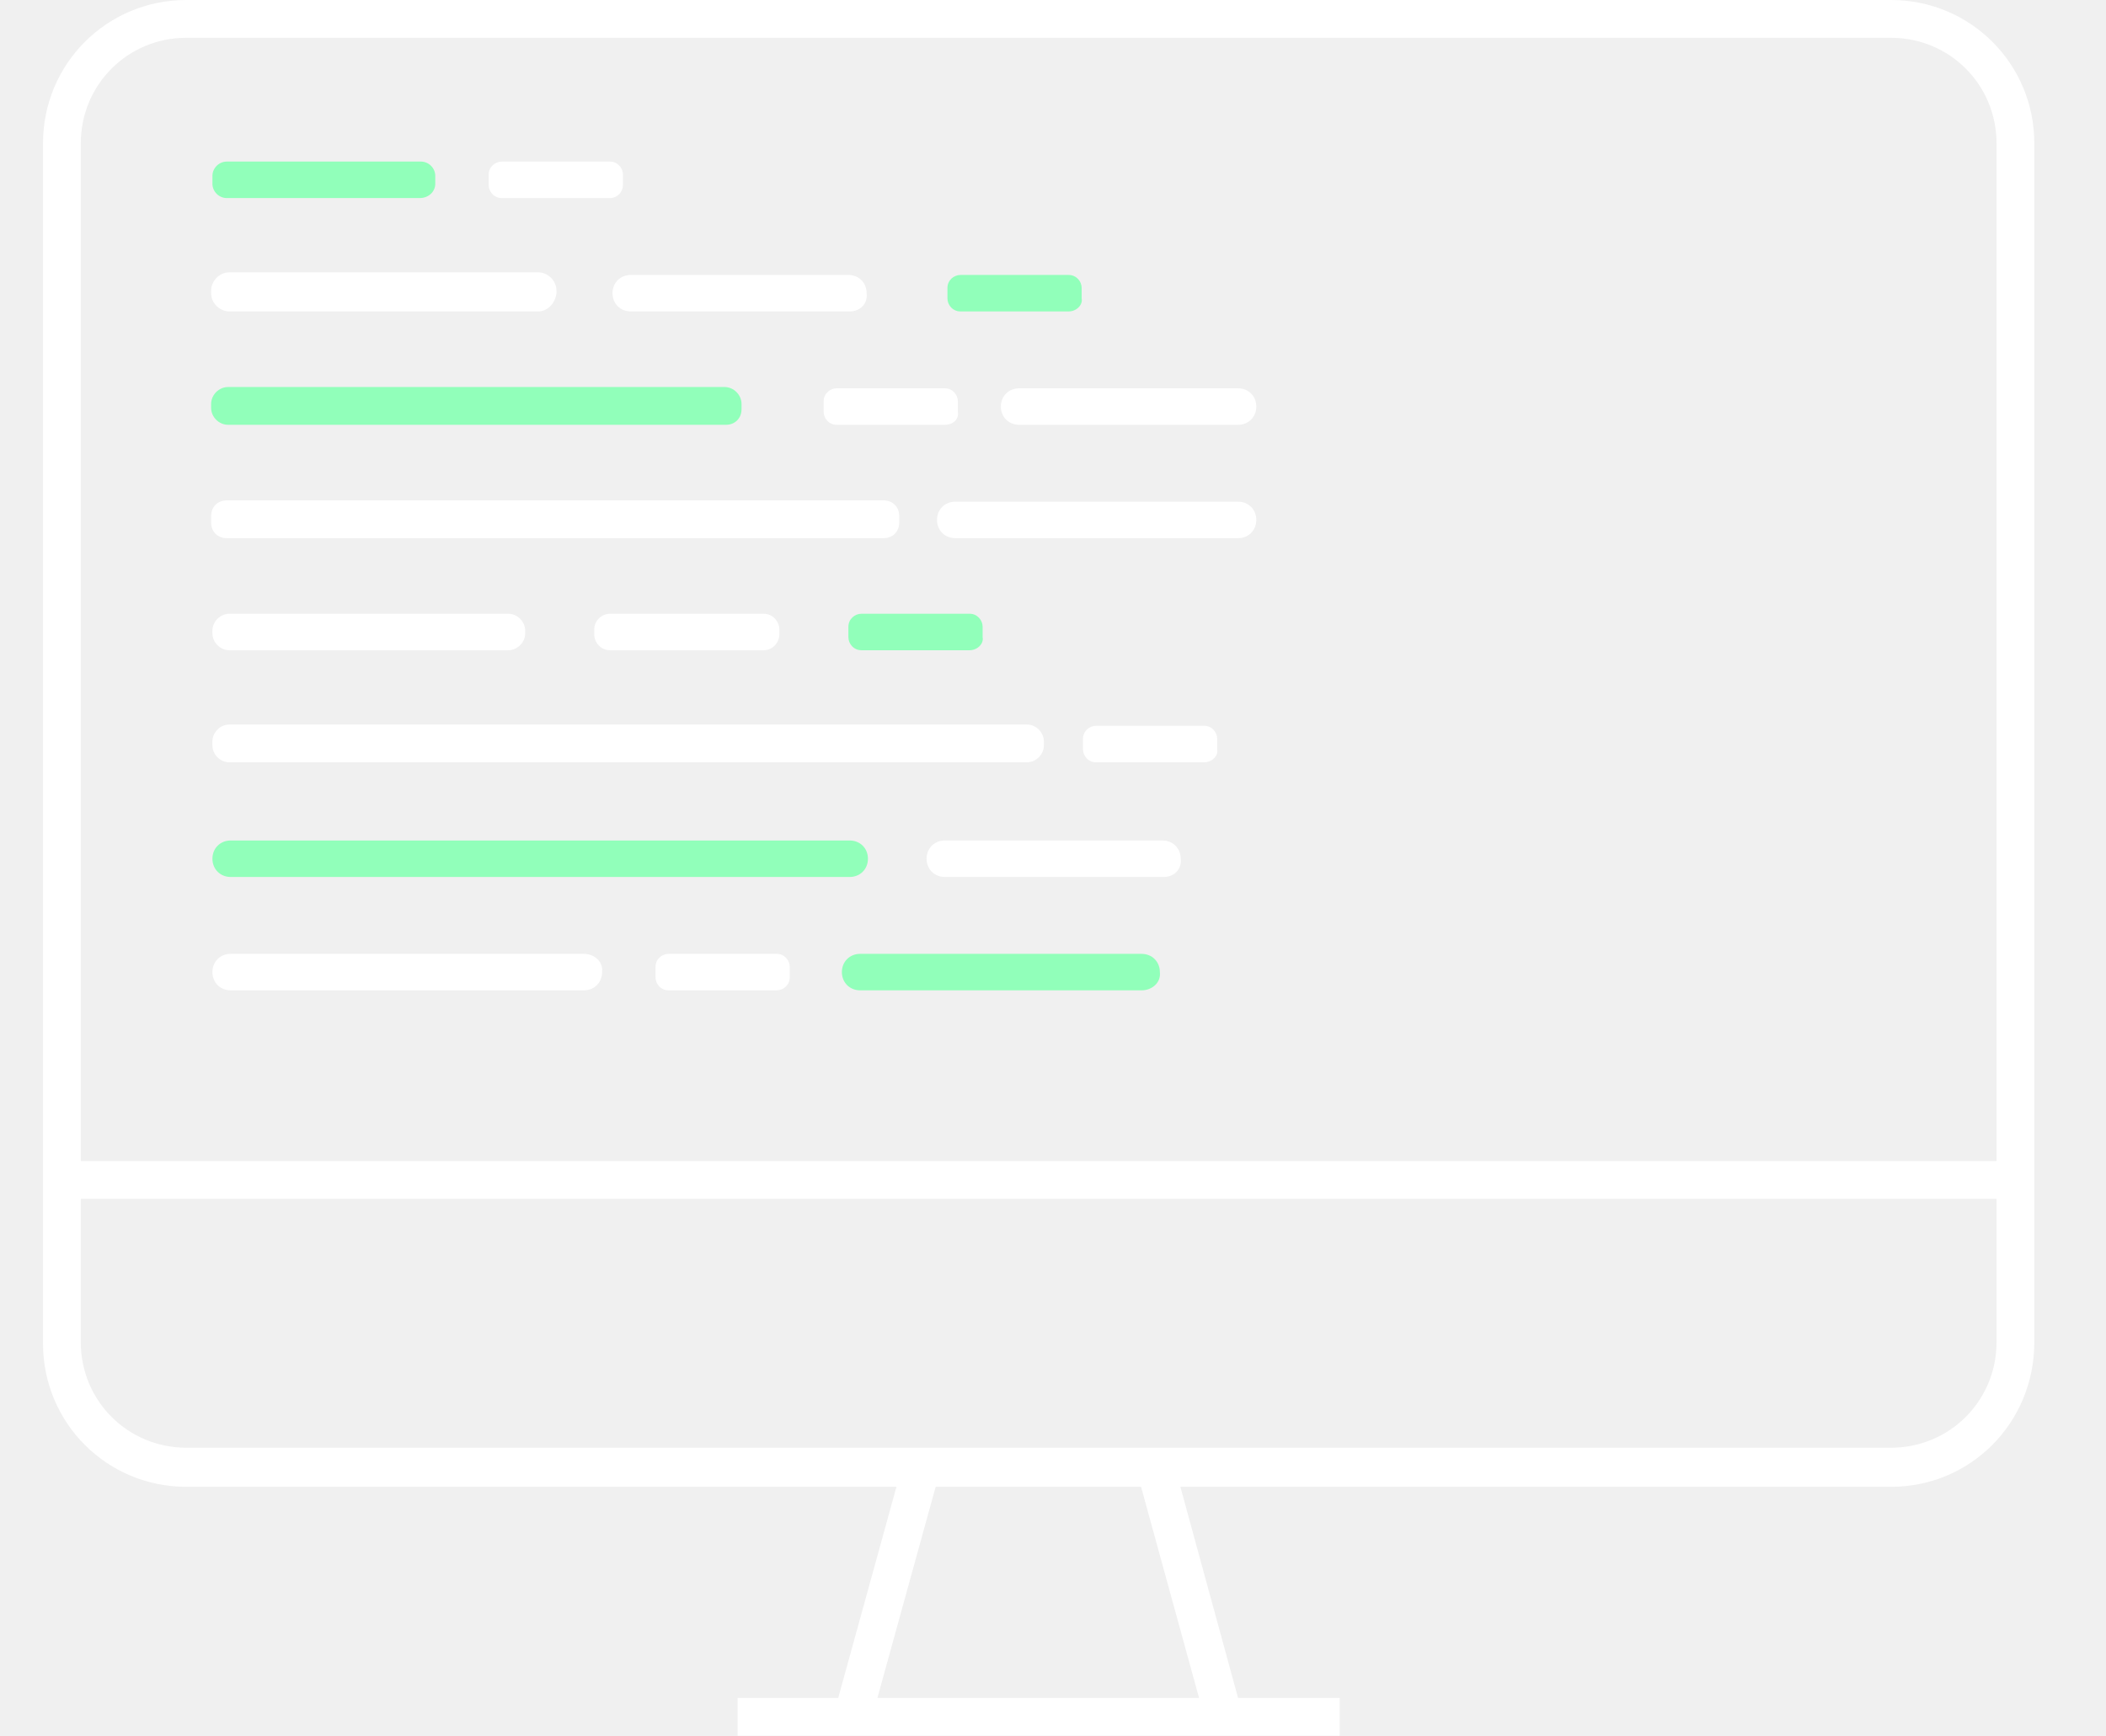
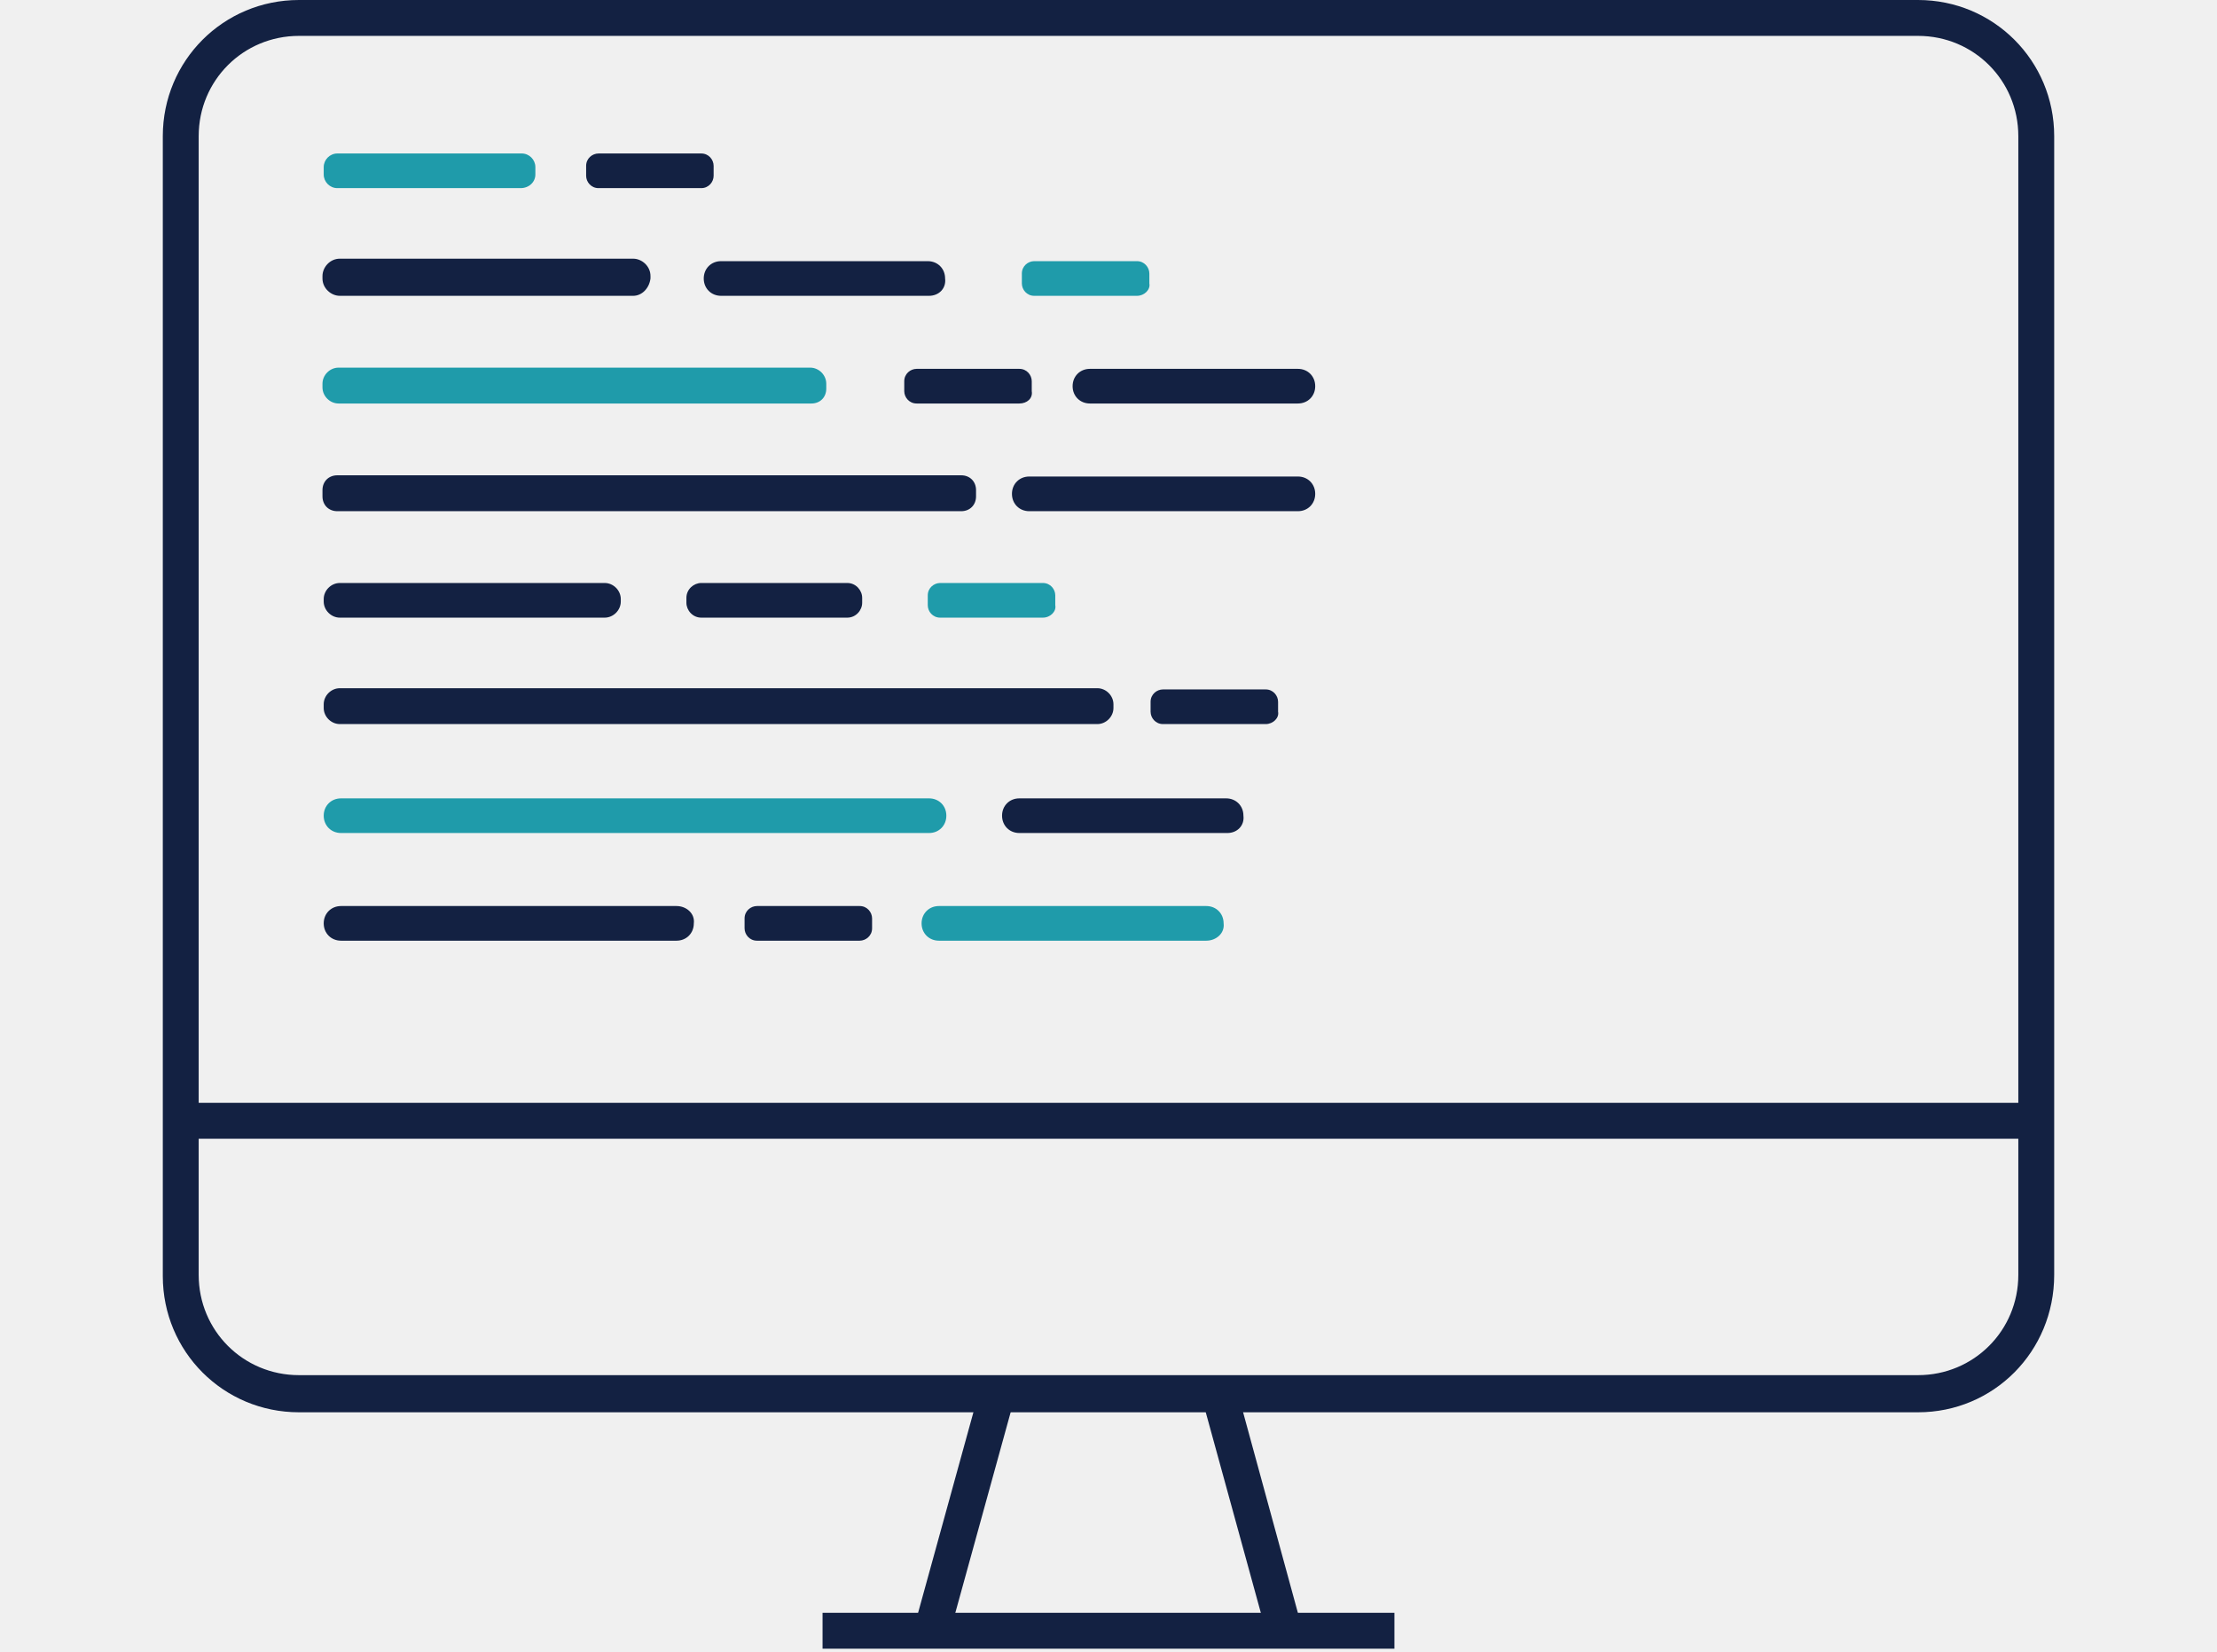
- <svg xmlns="http://www.w3.org/2000/svg" version="1.1" id="Warstwa_1" x="0px" y="0px" viewBox="0 0 161.6 133.2" style="enable-background:new 0 0 161.6 133.2;" xml:space="preserve">
-   <style type="text/css">
- 	.st0{fill:#FFFFFF;}
- 	.st1{fill:#91FFBA;}
- </style>
-   <g>
-     <path class="st0" d="M145.1,114.1H14.3c-6.1,0-11-4.9-11-11V11c0-6.1,4.9-11,11-11h130.8c6.1,0,11,4.9,11,11v92   C156.1,109.2,151.2,114.1,145.1,114.1z M14.3,2.9c-4.5,0-8.1,3.6-8.1,8.1v92c0,4.5,3.6,8.1,8.1,8.1h130.8c4.5,0,8.1-3.6,8.1-8.1V11   c0-4.5-3.6-8.1-8.1-8.1H14.3z" />
-   </g>
-   <g>
-     <rect x="4.8" y="89.1" class="st0" width="149.9" height="2.9" />
-   </g>
-   <g>
-     <g>
-       <rect x="58.1" y="120.6" transform="matrix(0.2659 -0.964 0.964 0.2659 -67.6696 155.2596)" class="st0" width="20.1" height="2.9" />
-     </g>
-     <g>
-       <polygon class="st0" points="92.5,132.1 87.2,112.8 90,112 95.3,131.4   " />
-     </g>
-   </g>
-   <g>
-     <rect x="56.6" y="130.3" class="st0" width="46.2" height="2.9" />
-   </g>
-   <g>
-     <path class="st1" d="M32.2,15.2H17.4c-0.6,0-1.1-0.5-1.1-1.1v-0.6c0-0.6,0.5-1.1,1.1-1.1h14.9c0.6,0,1.1,0.5,1.1,1.1v0.6   C33.4,14.7,32.9,15.2,32.2,15.2z" />
-   </g>
-   <g>
-     <path class="st0" d="M41.3,23.9H17.6c-0.7,0-1.4-0.6-1.4-1.4v-0.2c0-0.7,0.6-1.4,1.4-1.4h23.7c0.7,0,1.4,0.6,1.4,1.4v0.2   C42.6,23.3,42,23.9,41.3,23.9z" />
-   </g>
-   <g>
-     <path class="st1" d="M55.7,32.6H17.5c-0.7,0-1.3-0.6-1.3-1.3V31c0-0.7,0.6-1.3,1.3-1.3h38.1c0.7,0,1.3,0.6,1.3,1.3v0.4   C56.9,32.1,56.4,32.6,55.7,32.6z" />
-   </g>
-   <g>
-     <path class="st0" d="M67.8,41.3H17.4c-0.7,0-1.2-0.5-1.2-1.2v-0.5c0-0.7,0.5-1.2,1.2-1.2h50.4c0.7,0,1.2,0.5,1.2,1.2v0.5   C69,40.8,68.5,41.3,67.8,41.3z" />
-   </g>
-   <g>
-     <path class="st0" d="M44.8,73.2H17.7c-0.8,0-1.4,0.6-1.4,1.4v0c0,0.8,0.6,1.4,1.4,1.4h27.1c0.8,0,1.4-0.6,1.4-1.4v0   C46.3,73.8,45.6,73.2,44.8,73.2z" />
-   </g>
-   <g>
-     <path class="st1" d="M65.2,64.5H17.7c-0.8,0-1.4,0.6-1.4,1.4l0,0c0,0.8,0.6,1.4,1.4,1.4h47.5c0.8,0,1.4-0.6,1.4-1.4l0,0   C66.6,65.1,66,64.5,65.2,64.5z" />
-   </g>
-   <g>
-     <path class="st0" d="M78.8,55.6H17.6c-0.7,0-1.3,0.6-1.3,1.3v0.3c0,0.7,0.6,1.3,1.3,1.3h61.2c0.7,0,1.3-0.6,1.3-1.3v-0.3   C80.1,56.2,79.5,55.6,78.8,55.6z" />
-   </g>
-   <g>
-     <path class="st0" d="M39,49.9H17.6c-0.7,0-1.3-0.6-1.3-1.3v-0.2c0-0.7,0.6-1.3,1.3-1.3H39c0.7,0,1.3,0.6,1.3,1.3v0.2   C40.3,49.3,39.7,49.9,39,49.9z" />
-   </g>
-   <g>
-     <path class="st0" d="M65.2,23.9H48.4c-0.8,0-1.4-0.6-1.4-1.4v0c0-0.8,0.6-1.4,1.4-1.4h16.7c0.8,0,1.4,0.6,1.4,1.4v0   C66.6,23.3,66,23.9,65.2,23.9z" />
-   </g>
-   <g>
-     <path class="st0" d="M58.6,49.9H46.8c-0.7,0-1.2-0.6-1.2-1.2v-0.4c0-0.7,0.6-1.2,1.2-1.2h11.8c0.7,0,1.2,0.6,1.2,1.2v0.4   C59.8,49.3,59.3,49.9,58.6,49.9z" />
-   </g>
-   <g>
-     <path class="st0" d="M72.5,32.6h-8.3c-0.6,0-1-0.5-1-1v-0.8c0-0.6,0.5-1,1-1h8.3c0.6,0,1,0.5,1,1v0.8   C73.6,32.2,73.1,32.6,72.5,32.6z" />
-   </g>
-   <g>
-     <path class="st0" d="M89.3,67.3H72.5c-0.8,0-1.4-0.6-1.4-1.4l0,0c0-0.8,0.6-1.4,1.4-1.4h16.7c0.8,0,1.4,0.6,1.4,1.4l0,0   C90.7,66.7,90.1,67.3,89.3,67.3z" />
-   </g>
-   <g>
-     <path class="st0" d="M92.4,58.5h-8.3c-0.6,0-1-0.5-1-1v-0.8c0-0.6,0.5-1,1-1h8.3c0.6,0,1,0.5,1,1v0.8C93.5,58,93,58.5,92.4,58.5z" />
-   </g>
-   <g>
-     <path class="st0" d="M59.6,76h-8.3c-0.6,0-1-0.5-1-1v-0.8c0-0.6,0.5-1,1-1h8.3c0.6,0,1,0.5,1,1V75C60.6,75.6,60.1,76,59.6,76z" />
-   </g>
-   <g>
-     <path class="st0" d="M95,41.3H73.3c-0.8,0-1.4-0.6-1.4-1.4v0c0-0.8,0.6-1.4,1.4-1.4H95c0.8,0,1.4,0.6,1.4,1.4v0   C96.4,40.7,95.8,41.3,95,41.3z" />
-   </g>
-   <g>
-     <path class="st1" d="M82,23.9h-8.3c-0.6,0-1-0.5-1-1v-0.8c0-0.6,0.5-1,1-1H82c0.6,0,1,0.5,1,1v0.8C83.1,23.4,82.6,23.9,82,23.9z" />
-   </g>
-   <g>
-     <path class="st0" d="M95,32.6H78.2c-0.8,0-1.4-0.6-1.4-1.4v0c0-0.8,0.6-1.4,1.4-1.4H95c0.8,0,1.4,0.6,1.4,1.4v0   C96.4,32,95.8,32.6,95,32.6z" />
-   </g>
-   <g>
-     <path class="st1" d="M74.4,49.9h-8.3c-0.6,0-1-0.5-1-1v-0.8c0-0.6,0.5-1,1-1h8.3c0.6,0,1,0.5,1,1v0.8C75.5,49.4,75,49.9,74.4,49.9z   " />
-   </g>
-   <g>
-     <path class="st1" d="M87.6,76H66c-0.8,0-1.4-0.6-1.4-1.4v0c0-0.8,0.6-1.4,1.4-1.4h21.6c0.8,0,1.4,0.6,1.4,1.4v0   C89.1,75.4,88.4,76,87.6,76z" />
-   </g>
-   <g>
-     <path class="st0" d="M46.8,15.2h-8.3c-0.6,0-1-0.5-1-1v-0.8c0-0.6,0.5-1,1-1h8.3c0.6,0,1,0.5,1,1v0.8   C47.8,14.7,47.4,15.2,46.8,15.2z" />
-   </g>
+ <svg xmlns="http://www.w3.org/2000/svg" width="100%" height="100%" viewBox="0 0 149 111" version="1.1" xml:space="preserve" style="fill-rule:evenodd;clip-rule:evenodd;stroke-linejoin:round;stroke-miterlimit:2;">
+   <circle cx="72.168" cy="55.406" r="55.406" style="fill-opacity:0;" />
+   <path d="M128.908,94.923l-108.816,0c-5.075,0 -9.15,-4.077 -9.15,-9.152l0,-76.621c0,-5.073 4.075,-9.15 9.15,-9.15l108.816,0c5.075,0 9.15,4.077 9.15,9.15l0,76.538c0,5.158 -4.075,9.235 -9.15,9.235Zm-108.816,-92.511c-3.744,0 -6.739,2.996 -6.739,6.738l0,76.538c0,3.744 2.995,6.739 6.739,6.739l108.816,0c3.744,0 6.739,-2.995 6.739,-6.739l0,-76.538c0,-3.742 -2.995,-6.738 -6.739,-6.738l-108.816,0Z" style="fill:#132142;fill-rule:nonzero;" />
+   <rect x="12.188" y="74.124" width="124.705" height="2.412" style="fill:#132142;" />
+   <path d="M65.916,93.127l-4.446,16.12l2.325,0.641l4.447,-16.12l-2.326,-0.641Z" style="fill:#132142;" />
+   <path d="M85.149,109.897l-4.41,-16.057l2.33,-0.665l4.408,16.139l-2.328,0.583Z" style="fill:#132142;fill-rule:nonzero;" />
+   <rect x="55.282" y="108.4" width="38.434" height="2.412" style="fill:#132142;" />
+   <path d="M34.983,12.645l-12.312,0c-0.5,0 -0.915,-0.416 -0.915,-0.916l0,-0.498c0,-0.5 0.415,-0.915 0.915,-0.915l12.397,0c0.498,0 0.913,0.415 0.913,0.915l0,0.498c0,0.5 -0.415,0.916 -0.998,0.916Z" style="fill:#1f9baa;fill-rule:nonzero;" />
+   <path d="M42.554,19.883l-19.716,0c-0.582,0 -1.165,-0.5 -1.165,-1.165l0,-0.165c0,-0.583 0.498,-1.166 1.165,-1.166l19.716,0c0.583,0 1.164,0.498 1.164,1.166l0,0.165c-0.083,0.665 -0.581,1.165 -1.164,1.165Z" style="fill:#132142;fill-rule:nonzero;" />
+   <path d="M54.534,27.12l-31.78,0c-0.583,0 -1.081,-0.498 -1.081,-1.081l0,-0.25c0,-0.582 0.498,-1.08 1.081,-1.08l31.697,0c0.583,0 1.081,0.498 1.081,1.08l0,0.333c0,0.583 -0.415,0.998 -0.998,0.998Z" style="fill:#1f9baa;fill-rule:nonzero;" />
+   <path d="M64.6,34.359l-41.929,0c-0.583,0 -0.998,-0.417 -0.998,-0.998l0,-0.417c0,-0.583 0.415,-0.998 0.998,-0.998l41.929,0c0.582,0 0.998,0.415 0.998,0.998l0,0.417c0,0.581 -0.416,0.998 -0.998,0.998Z" style="fill:#132142;fill-rule:nonzero;" />
+   <path d="M45.466,60.897l-22.545,0c-0.665,0 -1.165,0.5 -1.165,1.165c0,0.665 0.5,1.164 1.165,1.164l22.545,0c0.666,0 1.164,-0.499 1.164,-1.164c0.084,-0.665 -0.498,-1.165 -1.164,-1.165Z" style="fill:#132142;fill-rule:nonzero;" />
+   <path d="M62.438,53.66l-39.517,0c-0.665,0 -1.165,0.498 -1.165,1.163c0,0.666 0.5,1.166 1.165,1.166l39.517,0c0.665,0 1.164,-0.5 1.164,-1.166c0,-0.665 -0.499,-1.163 -1.164,-1.163Z" style="fill:#1f9baa;fill-rule:nonzero;" />
+   <path d="M73.752,46.256l-50.914,0c-0.582,0 -1.082,0.498 -1.082,1.08l0,0.25c0,0.583 0.5,1.081 1.082,1.081l50.914,0c0.581,0 1.081,-0.498 1.081,-1.081l0,-0.25c0,-0.582 -0.5,-1.08 -1.081,-1.08Z" style="fill:#132142;fill-rule:nonzero;" />
+   <path d="M40.641,41.513l-17.803,0c-0.582,0 -1.082,-0.5 -1.082,-1.082l0,-0.166c0,-0.583 0.5,-1.081 1.082,-1.081l17.803,0c0.583,0 1.081,0.498 1.081,1.081l0,0.166c0,0.582 -0.498,1.082 -1.081,1.082Z" style="fill:#132142;fill-rule:nonzero;" />
+   <path d="M62.438,19.883l-13.977,0c-0.666,0 -1.164,-0.5 -1.164,-1.165c0,-0.665 0.498,-1.165 1.164,-1.165l13.892,0c0.666,0 1.166,0.5 1.166,1.165c0.083,0.665 -0.416,1.165 -1.081,1.165Z" style="fill:#132142;fill-rule:nonzero;" />
+   <path d="M56.946,41.513l-9.816,0c-0.583,0 -0.998,-0.5 -0.998,-0.998l0,-0.333c0,-0.582 0.498,-0.998 0.998,-0.998l9.816,0c0.582,0 0.999,0.498 0.999,0.998l0,0.333c0,0.498 -0.417,0.998 -0.999,0.998Z" style="fill:#132142;fill-rule:nonzero;" />
+   <path d="M68.509,27.12l-6.904,0c-0.5,0 -0.832,-0.415 -0.832,-0.831l0,-0.667c0,-0.498 0.417,-0.831 0.832,-0.831l6.904,0c0.5,0 0.833,0.416 0.833,0.831l0,0.667c0.083,0.499 -0.333,0.831 -0.833,0.831Z" style="fill:#132142;fill-rule:nonzero;" />
+   <path d="M82.487,55.989l-13.978,0c-0.665,0 -1.163,-0.5 -1.163,-1.166c0,-0.665 0.498,-1.163 1.163,-1.163l13.895,0c0.665,0 1.164,0.498 1.164,1.163c0.082,0.666 -0.416,1.166 -1.081,1.166Z" style="fill:#132142;fill-rule:nonzero;" />
+   <path d="M85.066,48.667l-6.906,0c-0.498,0 -0.831,-0.415 -0.831,-0.832l0,-0.666c0,-0.498 0.415,-0.831 0.831,-0.831l6.906,0c0.498,0 0.831,0.416 0.831,0.831l0,0.666c0.084,0.417 -0.333,0.832 -0.831,0.832Z" style="fill:#132142;fill-rule:nonzero;" />
+   <path d="M57.778,63.226l-6.904,0c-0.5,0 -0.833,-0.416 -0.833,-0.831l0,-0.666c0,-0.5 0.416,-0.832 0.833,-0.832l6.904,0c0.5,0 0.833,0.415 0.833,0.832l0,0.666c0,0.498 -0.417,0.831 -0.833,0.831Z" style="fill:#132142;fill-rule:nonzero;" />
+   <path d="M87.229,34.359l-18.054,0c-0.666,0 -1.164,-0.5 -1.164,-1.165c0,-0.666 0.498,-1.166 1.164,-1.166l18.054,0c0.666,0 1.164,0.5 1.164,1.166c0,0.665 -0.498,1.165 -1.164,1.165Z" style="fill:#132142;fill-rule:nonzero;" />
+   <path d="M76.414,19.883l-6.906,0c-0.499,0 -0.831,-0.417 -0.831,-0.832l0,-0.666c0,-0.5 0.415,-0.832 0.831,-0.832l6.906,0c0.498,0 0.832,0.417 0.832,0.832l0,0.666c0.083,0.415 -0.334,0.832 -0.832,0.832Z" style="fill:#1f9baa;fill-rule:nonzero;" />
+   <path d="M87.229,27.12l-13.977,0c-0.666,0 -1.164,-0.498 -1.164,-1.163c0,-0.667 0.498,-1.166 1.164,-1.166l13.977,0c0.666,0 1.164,0.499 1.164,1.166c0,0.665 -0.498,1.163 -1.164,1.163Z" style="fill:#132142;fill-rule:nonzero;" />
+   <path d="M70.09,41.513l-6.904,0c-0.5,0 -0.833,-0.415 -0.833,-0.833l0,-0.665c0,-0.498 0.418,-0.831 0.833,-0.831l6.904,0c0.5,0 0.833,0.416 0.833,0.831l0,0.665c0.083,0.418 -0.333,0.833 -0.833,0.833Z" style="fill:#1f9baa;fill-rule:nonzero;" />
+   <path d="M81.071,63.226l-17.968,0c-0.665,0 -1.165,-0.499 -1.165,-1.164c0,-0.665 0.5,-1.165 1.165,-1.165l17.968,0c0.666,0 1.166,0.5 1.166,1.165c0.083,0.665 -0.5,1.164 -1.166,1.164Z" style="fill:#1f9baa;fill-rule:nonzero;" />
+   <path d="M47.13,12.645l-6.904,0c-0.5,0 -0.833,-0.416 -0.833,-0.831l0,-0.666c0,-0.499 0.415,-0.832 0.833,-0.832l6.904,0c0.5,0 0.832,0.415 0.832,0.832l0,0.666c0,0.415 -0.332,0.831 -0.832,0.831Z" style="fill:#132142;fill-rule:nonzero;" />
</svg>
